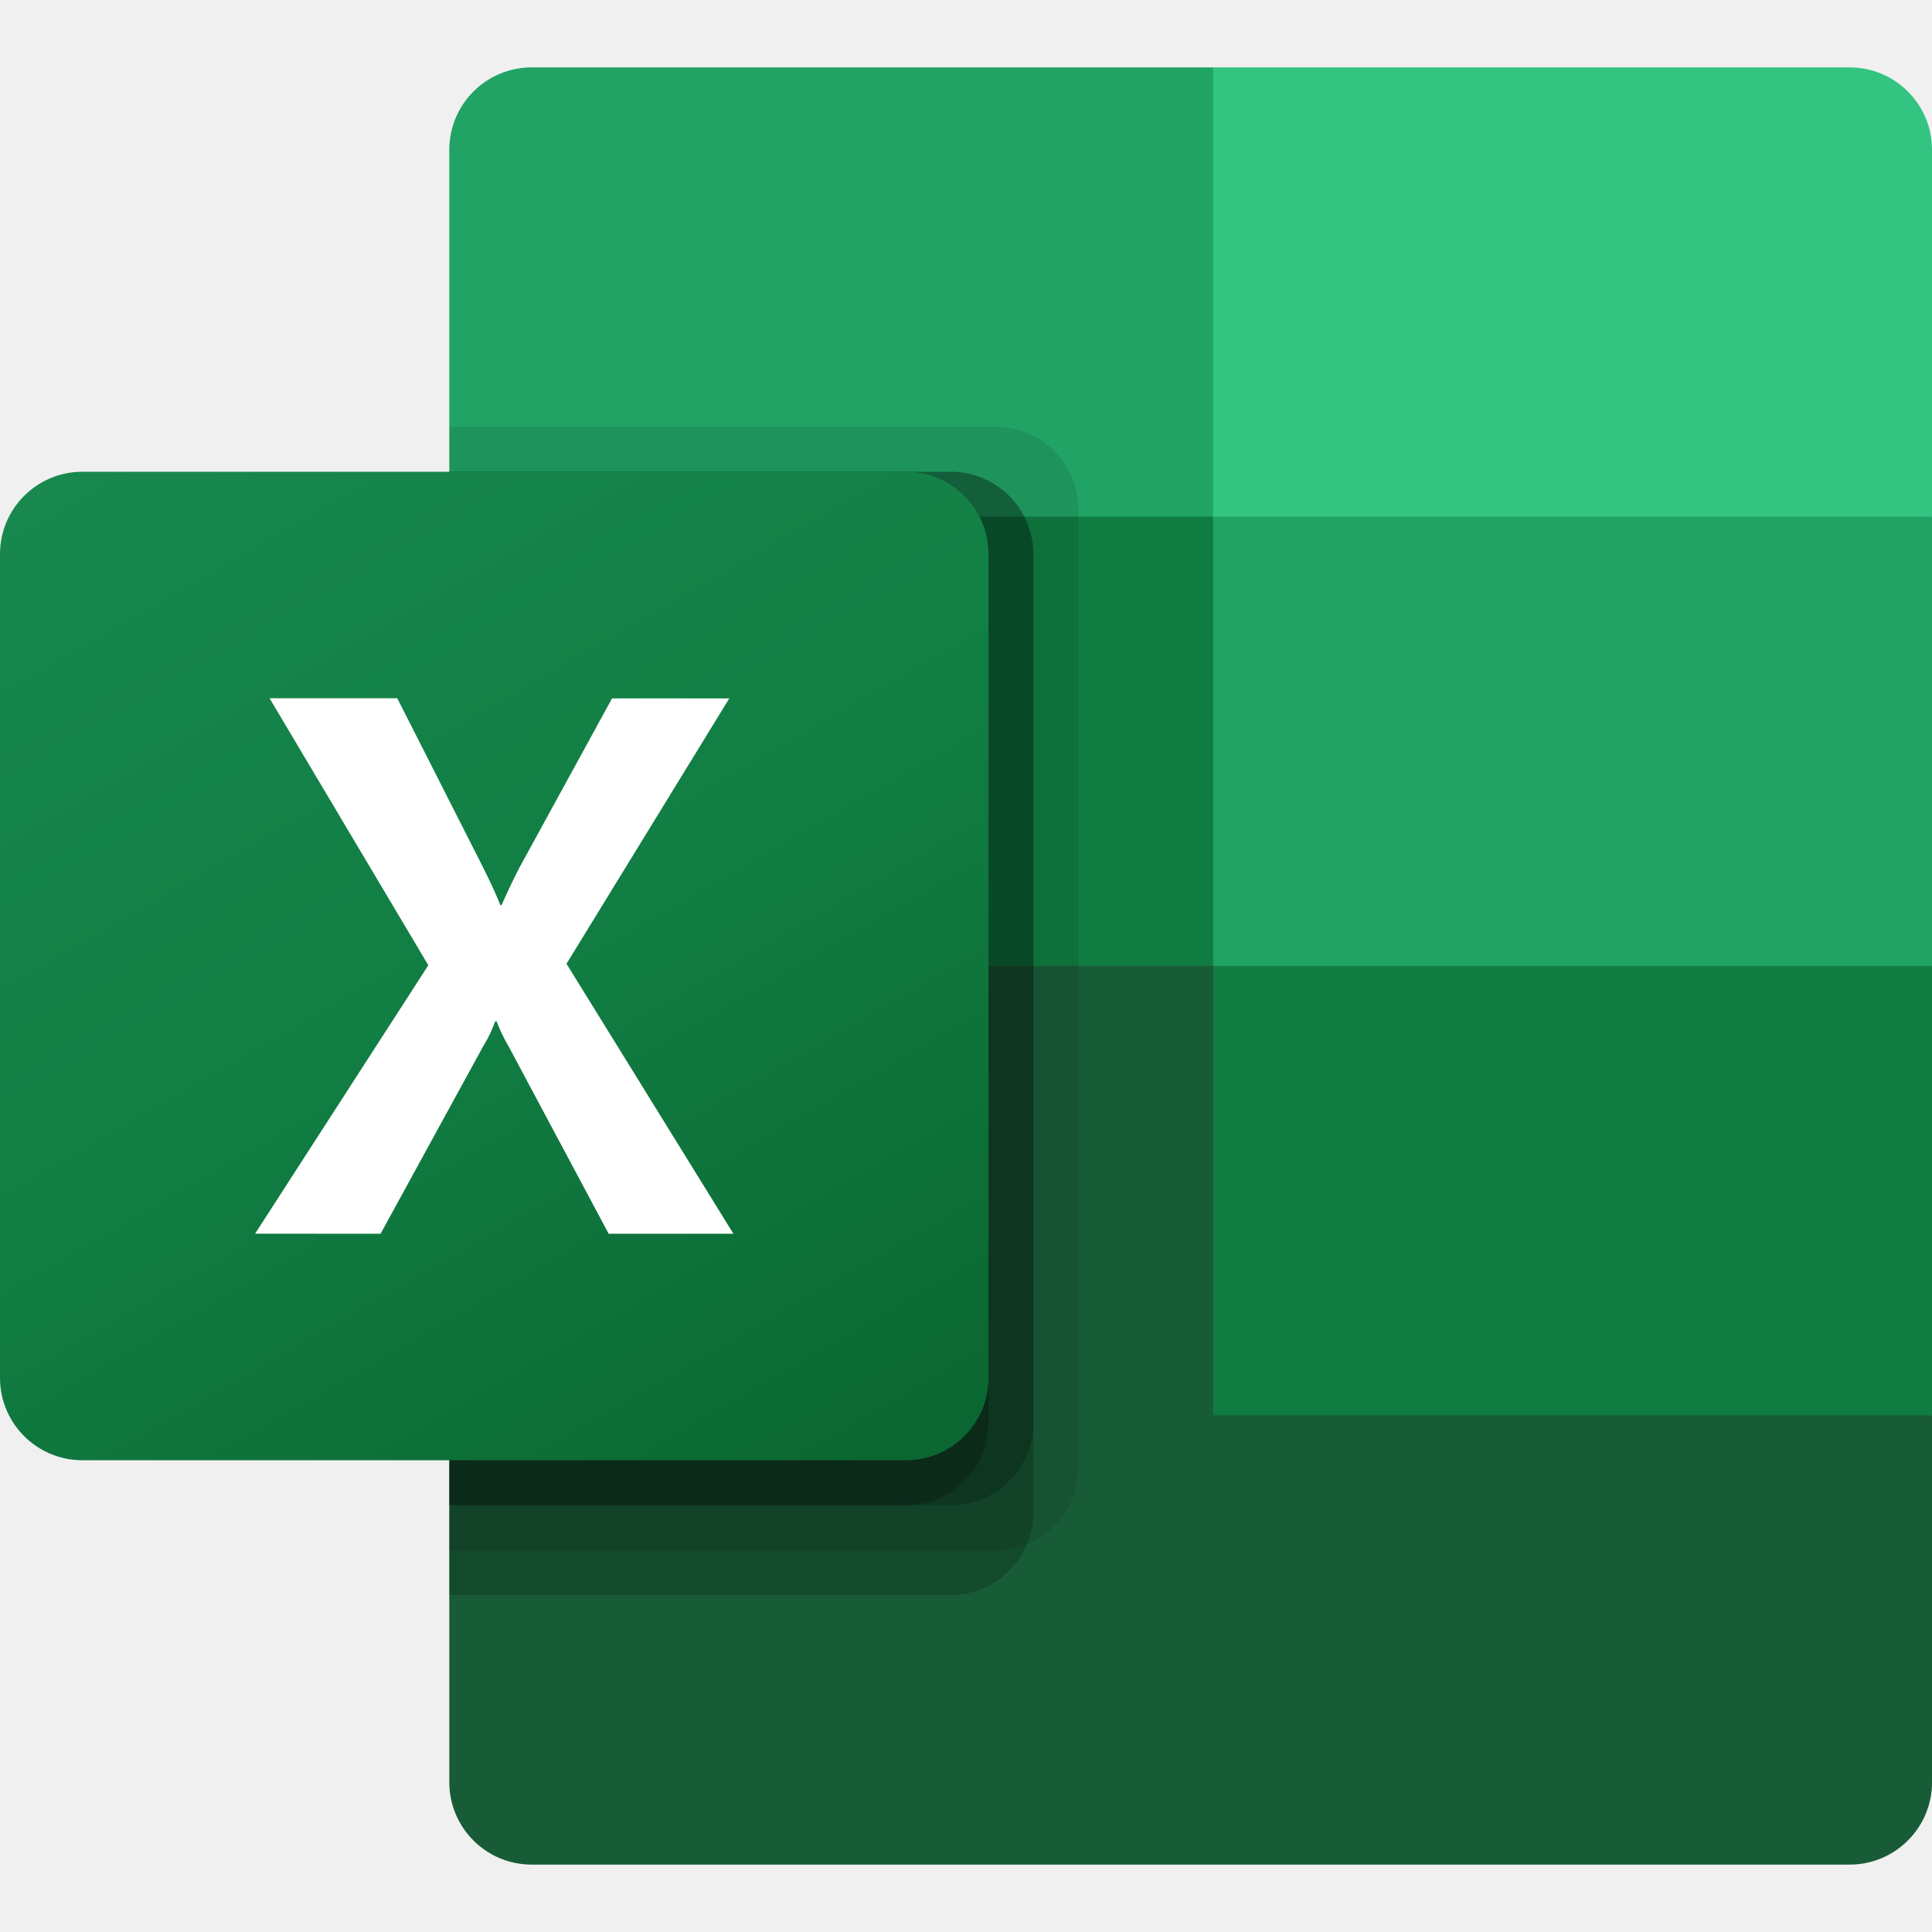
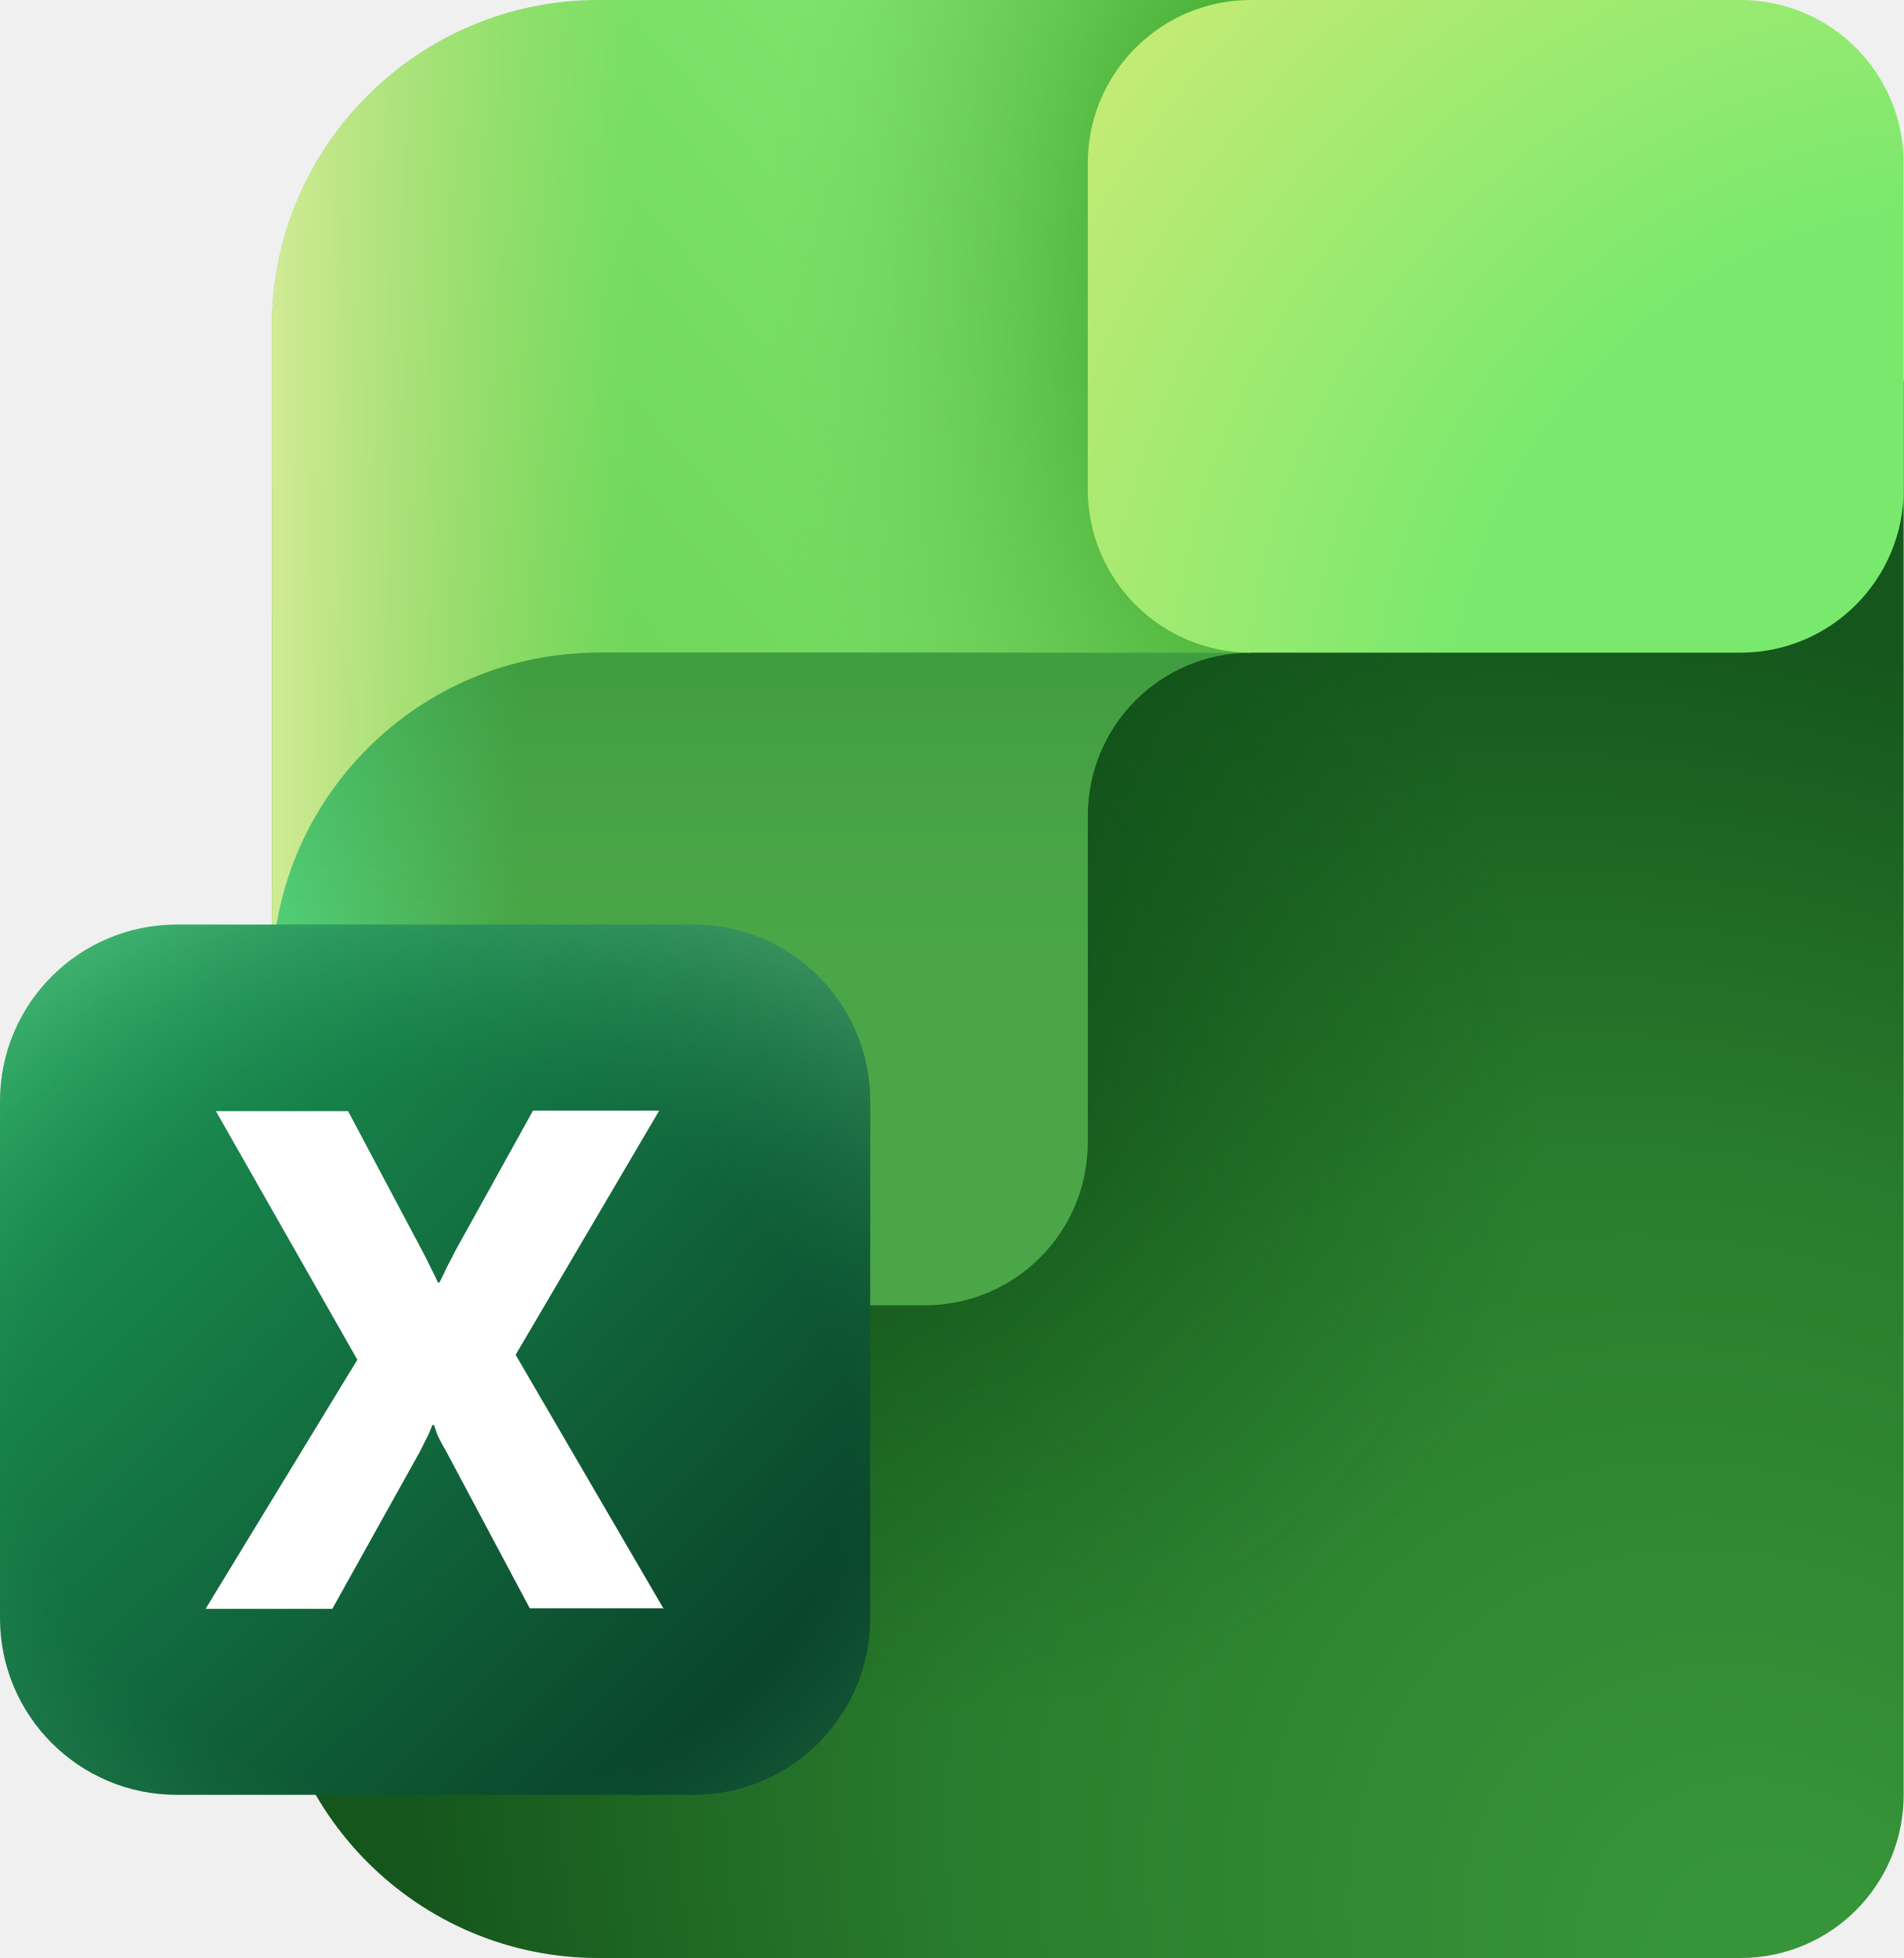
- <svg xmlns="http://www.w3.org/2000/svg" version="1.1" id="Livello_1" x="0px" y="0px" viewBox="0 0 512 512" style="enable-background:new 0 0 512 512" xml:space="preserve">
-   <style type="text/css">.st0{fill:#185C37;} .st1{fill:#21A366;} .st2{fill:#107C41;} .st3{opacity:0.1;enable-background:new ;} .st4{opacity:0.2;enable-background:new ;} .st5{fill:url(#SVGID_1_);} .st6{fill:#FFFFFF;} .st7{fill:#33C481;}</style>
-   <path class="st0" d="M321.49,244.09l-202.42-35.72v263.94c0,12.05,9.77,21.83,21.83,21.83l0,0h349.28 c12.05,0,21.83-9.77,21.83-21.83l0,0v-97.24L321.49,244.09z" />
-   <path class="st1" d="M321.49,17.86H140.9c-12.05,0-21.83,9.77-21.83,21.83l0,0v97.24L321.49,256l107.16,35.72L512,256V136.93 L321.49,17.86z" />
-   <path class="st2" d="M119.07,136.93h202.42V256H119.07V136.93z" />
-   <path class="st3" d="M263.94,113.12H119.07v297.67h144.87c12.04-0.04,21.79-9.79,21.83-21.83V134.94 C285.73,122.9,275.98,113.16,263.94,113.12z" />
-   <path class="st4" d="M252.04,125.02H119.07V422.7h132.97c12.04-0.04,21.79-9.79,21.83-21.83V146.85 C273.82,134.81,264.07,125.06,252.04,125.02z" />
-   <path class="st4" d="M252.04,125.02H119.07v273.86h132.97c12.04-0.04,21.79-9.79,21.83-21.83V146.85 C273.82,134.81,264.07,125.06,252.04,125.02z" />
-   <path class="st4" d="M240.13,125.02H119.07v273.86h121.06c12.04-0.04,21.79-9.79,21.83-21.83V146.85 C261.91,134.81,252.17,125.06,240.13,125.02z" />
-   <linearGradient id="SVGID_1_" gradientUnits="userSpaceOnUse" x1="45.507" y1="-1464.031" x2="216.447" y2="-1167.969" gradientTransform="matrix(1 0 0 1 0 1572)">
-     <stop offset="0" style="stop-color:#18884F" />
-     <stop offset="0.5" style="stop-color:#117E43" />
-     <stop offset="1" style="stop-color:#0B6631" />
-   </linearGradient>
-   <path class="st5" d="M21.83,125.02h218.3c12.05,0,21.83,9.77,21.83,21.83v218.3c0,12.05-9.77,21.83-21.83,21.83H21.83 C9.77,386.98,0,377.21,0,365.15v-218.3C0,134.79,9.77,125.02,21.83,125.02z" />
-   <path class="st6" d="M67.6,326.94l45.91-71.14l-42.07-70.75h33.84l22.96,45.25c2.12,4.3,3.57,7.49,4.36,9.6h0.3 c1.51-3.43,3.1-6.76,4.76-9.99l24.54-44.83h31.07l-43.14,70.33l44.23,71.54H161.3l-26.52-49.66c-1.25-2.11-2.31-4.33-3.17-6.63 h-0.39c-0.78,2.25-1.81,4.41-3.07,6.43l-27.3,49.87L67.6,326.94L67.6,326.94z" />
-   <path class="st7" d="M490.17,17.86H321.49v119.07H512V39.69C512,27.63,502.23,17.86,490.17,17.86L490.17,17.86z" />
-   <path class="st2" d="M321.49,256H512v119.07H321.49V256z" />
+ <svg xmlns="http://www.w3.org/2000/svg" id="uuid-c9ff52d0-56da-4106-b299-e0ee9a191156" viewBox="0 0 35 36">
+   <defs>
+     <radialGradient id="uuid-69be9980-64e2-43df-8e01-3c9622118bba" cx="-635.35" cy="516.07" fx="-635.35" fy="516.07" r="1" gradientTransform="translate(-6031.45 -30244.08) rotate(-133.55) scale(41.12 -31.91)" gradientUnits="userSpaceOnUse">
+       <stop offset=".06" stop-color="#379539" />
+       <stop offset=".42" stop-color="#297c2d" />
+       <stop offset=".7" stop-color="#15561c" />
+     </radialGradient>
+     <radialGradient id="uuid-963c3933-6e40-4bcf-acb7-e4c4e3524a0a" cx="-660.54" cy="509.62" fx="-660.54" fy="509.62" r="1" gradientTransform="translate(-3332.69 -12354.65) rotate(-135.97) scale(16.66 -12.89)" gradientUnits="userSpaceOnUse">
+       <stop offset="0" stop-color="#073b10" />
+       <stop offset=".99" stop-color="#084a13" stop-opacity="0" />
+     </radialGradient>
+     <linearGradient id="uuid-4bb8c4df-11ca-4217-ad48-841947fa88ae" x1="5" y1="123" x2="18.78" y2="123" gradientTransform="translate(0 144) scale(1 -1)" gradientUnits="userSpaceOnUse">
+       <stop offset="0" stop-color="#52d17c" />
+       <stop offset=".33" stop-color="#4aa647" />
+     </linearGradient>
+     <linearGradient id="uuid-d4286e6a-71e7-4715-a79c-9e2dcd9499d9" x1="14" y1="132" x2="14" y2="119.5" gradientTransform="translate(0 144) scale(1 -1)" gradientUnits="userSpaceOnUse">
+       <stop offset="0" stop-color="#29852f" />
+       <stop offset=".5" stop-color="#4aa647" stop-opacity="0" />
+     </linearGradient>
+     <linearGradient id="uuid-9b424fe0-a8c7-424d-8693-5957b69ebc5f" x1="5.8" y1="129.26" x2="22.43" y2="143.68" gradientTransform="translate(0 144) scale(1 -1)" gradientUnits="userSpaceOnUse">
+       <stop offset="0" stop-color="#66d052" />
+       <stop offset="1" stop-color="#85e972" />
+     </linearGradient>
+     <radialGradient id="uuid-62223d1d-f9f7-4c13-8b3b-a4a74e26d1ed" cx="-686.64" cy="541.48" fx="-686.64" fy="541.48" r="1" gradientTransform="translate(-6170.29 -10331.4) rotate(-180) scale(9.02 -19.09)" gradientUnits="userSpaceOnUse">
+       <stop offset=".29" stop-color="#4eb43b" />
+       <stop offset="1" stop-color="#72cc61" stop-opacity="0" />
+     </radialGradient>
+     <linearGradient id="uuid-51a440c4-0af5-4159-a06d-5a6d1c29a590" x1="13.11" y1="135" x2="5" y2="135" gradientTransform="translate(0 144) scale(1 -1)" gradientUnits="userSpaceOnUse">
+       <stop offset=".18" stop-color="#c0e075" stop-opacity="0" />
+       <stop offset="1" stop-color="#d1eb95" />
+     </linearGradient>
+     <radialGradient id="uuid-b828a67b-6cab-49e8-8aa9-5298b0fc170a" cx="-651.22" cy="526.48" fx="-651.22" fy="526.48" r="1" gradientTransform="translate(-18157.76 -16.12) rotate(-141.03) scale(21.75 21.69)" gradientUnits="userSpaceOnUse">
+       <stop offset=".44" stop-color="#79e96d" />
+       <stop offset="1" stop-color="#d0eb76" />
+     </radialGradient>
+     <radialGradient id="uuid-d3440f42-a0e4-4061-be24-e62a2b15aa95" cx="-587.67" cy="524.66" fx="-587.67" fy="524.66" r="1" gradientTransform="translate(-14494.38 33316.86) rotate(45) scale(22.63 -64.41)" gradientUnits="userSpaceOnUse">
+       <stop offset="0" stop-color="#20a85e" />
+       <stop offset=".94" stop-color="#09442a" />
+     </radialGradient>
+     <radialGradient id="uuid-44bb30d4-0f70-4f41-b481-dcae2977d5d3" cx="-585.29" cy="569.64" fx="-585.29" fy="569.64" r="1" gradientTransform="translate(-7340.3 6581.8) rotate(90) scale(11.2 -12.9)" gradientUnits="userSpaceOnUse">
+       <stop offset=".58" stop-color="#33a662" stop-opacity="0" />
+       <stop offset=".97" stop-color="#98f0b0" />
+     </radialGradient>
+   </defs>
+   <path d="M5,11.5c0-2.49,2.01-4.5,4.5-4.5h25.5v26c0,1.66-1.34,3-3,3H11c-3.31,0-6-2.69-6-6V11.5Z" style="fill:url(#uuid-69be9980-64e2-43df-8e01-3c9622118bba);" />
+   <path d="M5,11.5c0-2.49,2.01-4.5,4.5-4.5h25.5v26c0,1.66-1.34,3-3,3H11c-3.31,0-6-2.69-6-6V11.5Z" style="fill:url(#uuid-963c3933-6e40-4bcf-acb7-e4c4e3524a0a); fill-opacity:.7;" />
+   <path d="M5,16.5c0-2.49,2.01-4.5,4.5-4.5h13.5c-1.66,0-3,1.34-3,3v6c0,1.66-1.34,3-3,3h-6c-3.31,0-6,2.69-6,6v-13.5Z" style="fill:url(#uuid-4bb8c4df-11ca-4217-ad48-841947fa88ae);" />
+   <path d="M5,16.5c0-2.49,2.01-4.5,4.5-4.5h13.5c-1.66,0-3,1.34-3,3v6c0,1.66-1.34,3-3,3h-6c-3.31,0-6,2.69-6,6v-13.5Z" style="fill:url(#uuid-d4286e6a-71e7-4715-a79c-9e2dcd9499d9); fill-opacity:.3;" />
+   <path d="M5,6C5,2.69,7.69,0,11,0h12v12h-12c-3.31,0-6,2.69-6,6V6Z" style="fill:url(#uuid-9b424fe0-a8c7-424d-8693-5957b69ebc5f);" />
+   <path d="M5,6C5,2.69,7.69,0,11,0h12v12h-12c-3.31,0-6,2.69-6,6V6Z" style="fill:url(#uuid-62223d1d-f9f7-4c13-8b3b-a4a74e26d1ed);" />
+   <path d="M5,6C5,2.69,7.69,0,11,0h12v12h-12c-3.31,0-6,2.69-6,6V6Z" style="fill:url(#uuid-51a440c4-0af5-4159-a06d-5a6d1c29a590);" />
+   <rect x="20" width="15" height="12" rx="3" ry="3" style="fill:url(#uuid-b828a67b-6cab-49e8-8aa9-5298b0fc170a);" />
+   <rect y="17" width="16" height="16" rx="3.25" ry="3.25" style="fill:url(#uuid-d3440f42-a0e4-4061-be24-e62a2b15aa95);" />
+   <rect y="17" width="16" height="16" rx="3.25" ry="3.25" style="fill:url(#uuid-44bb30d4-0f70-4f41-b481-dcae2977d5d3); fill-opacity:.3;" />
+   <path d="M12.21,29.57h-2.47l-1.55-2.91c-.06-.1-.1-.18-.13-.24-.03-.06-.05-.14-.08-.22h-.03c-.04.1-.07.18-.11.25-.03.06-.07.14-.12.24l-1.61,2.89h-2.33l2.79-4.58-2.6-4.57h2.43l1.38,2.6c.06.11.1.2.14.28.04.08.09.17.13.27h.03c.06-.12.11-.22.14-.29.04-.07.09-.17.15-.29l1.43-2.58h2.32l-2.64,4.49,2.71,4.65Z" style="fill:#fff;" />
</svg>
